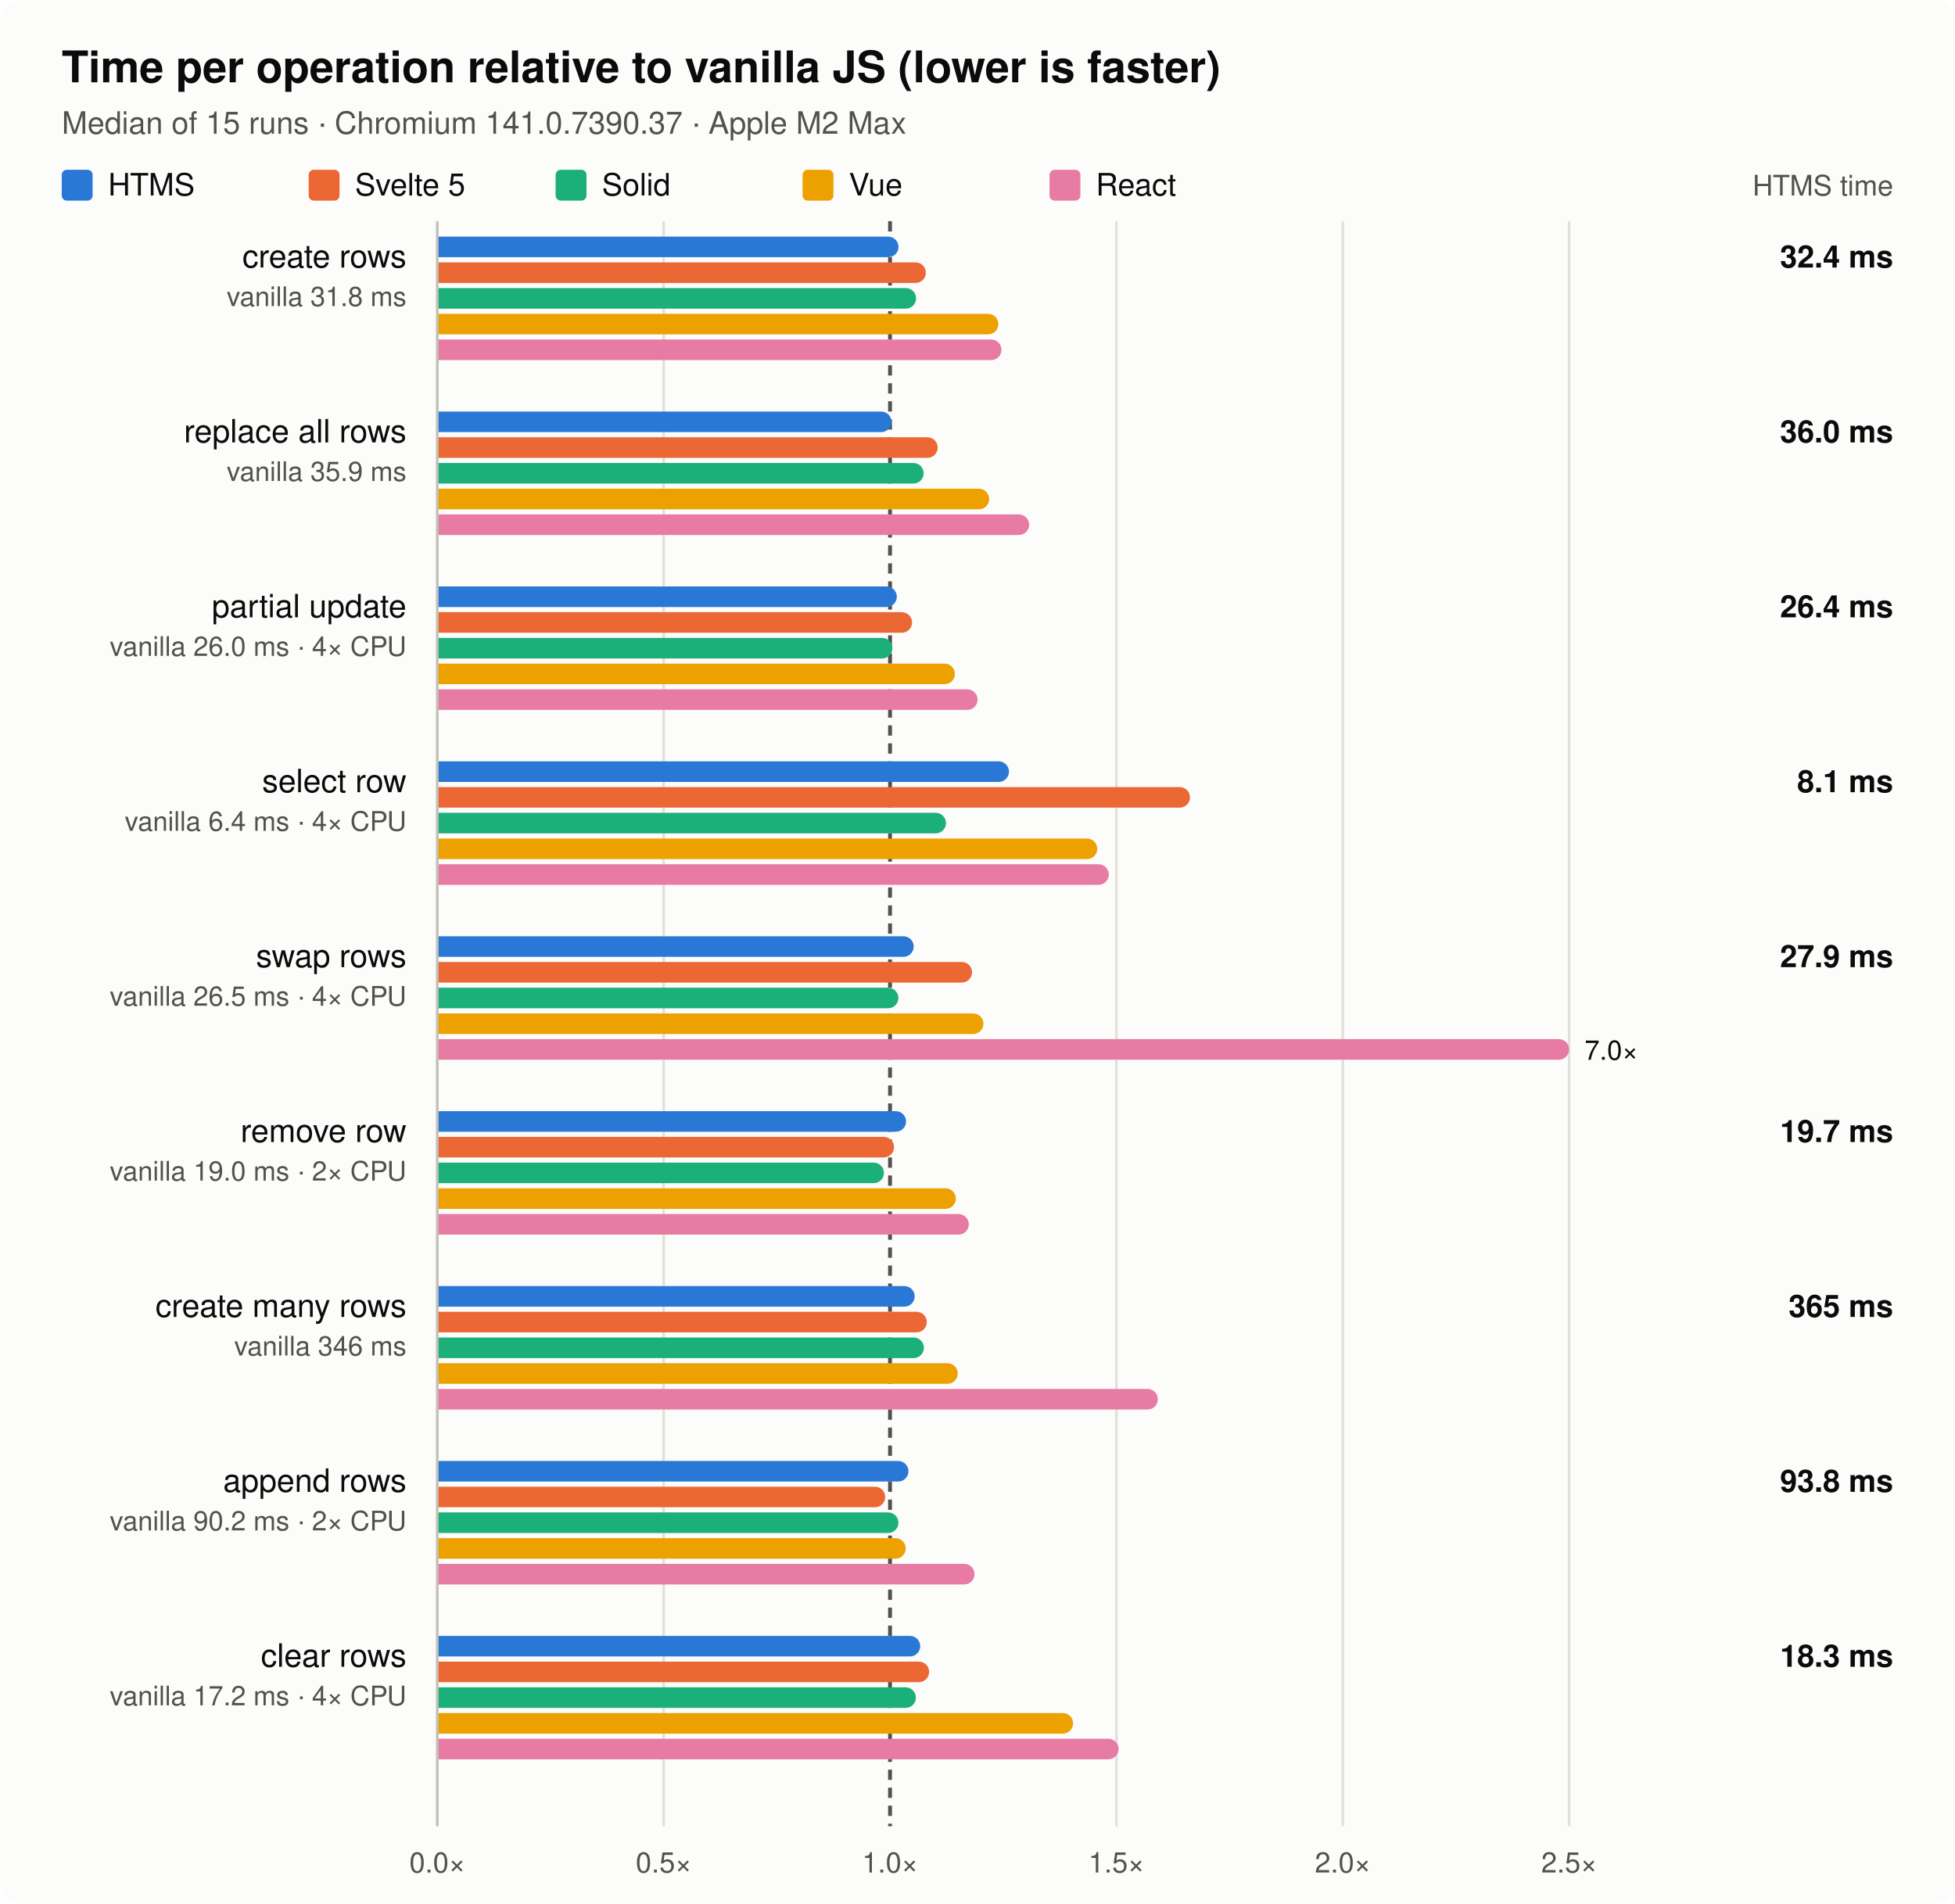
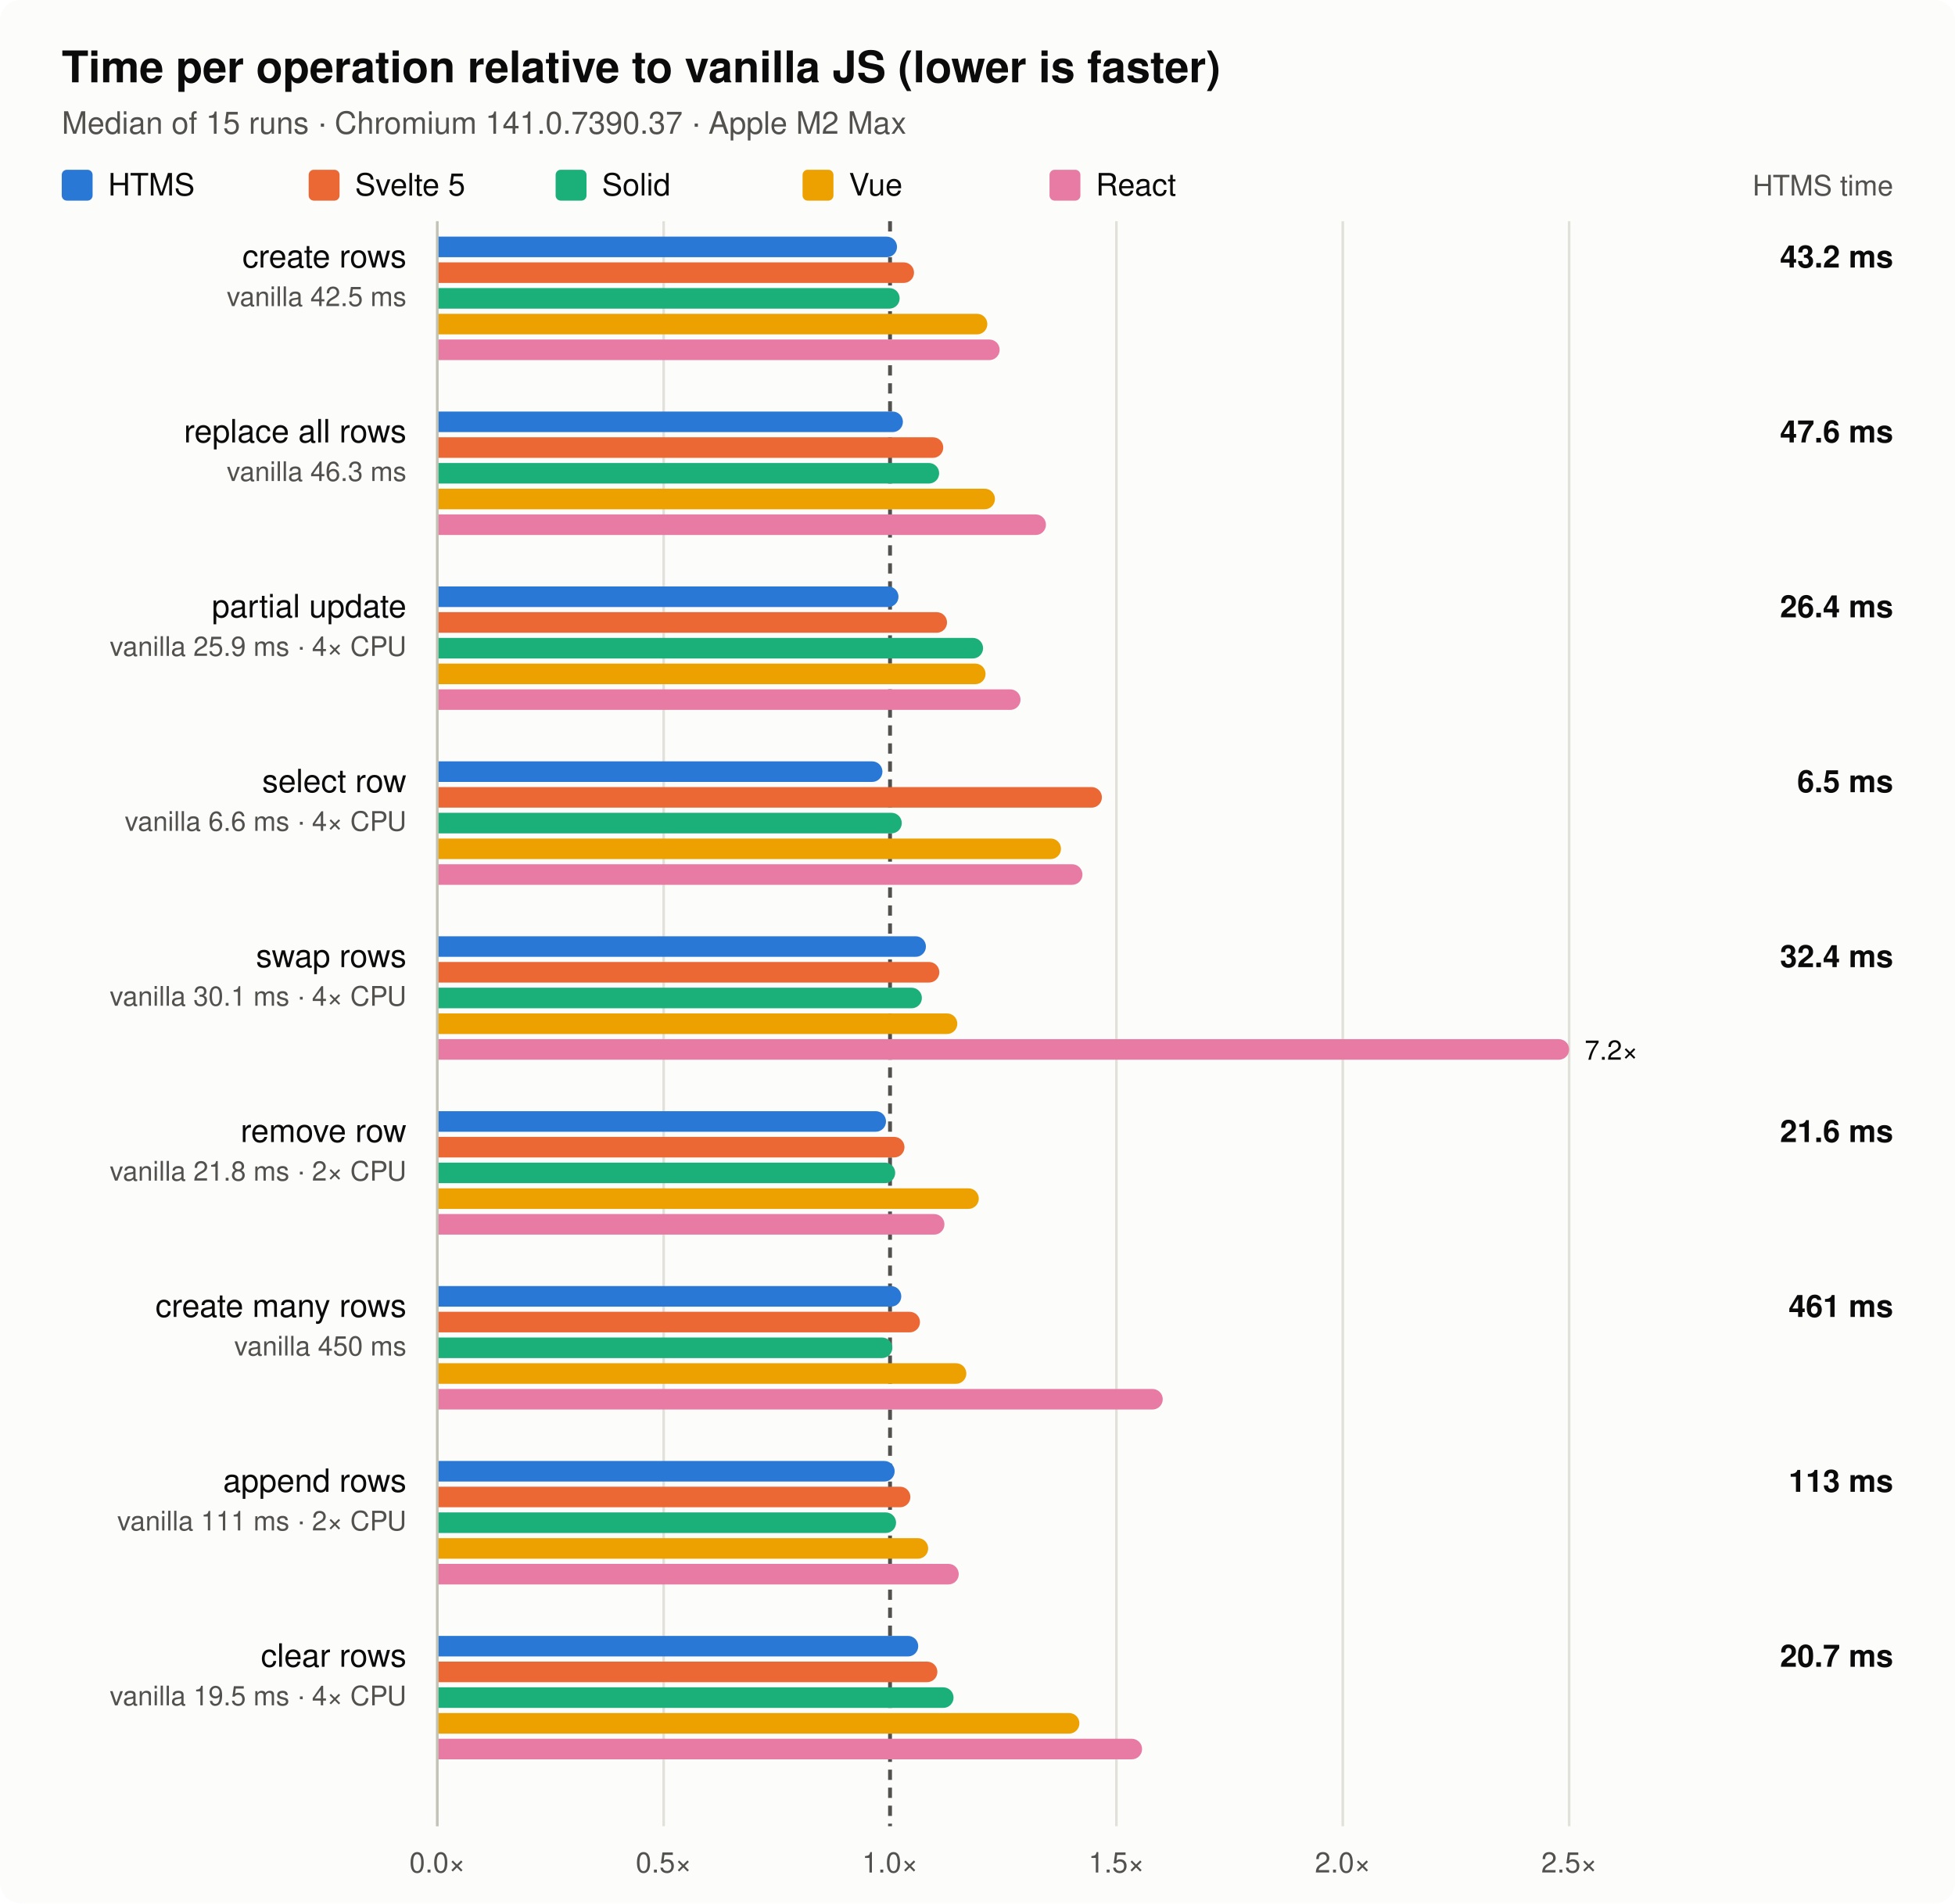
<svg xmlns="http://www.w3.org/2000/svg" viewBox="0 0 760 740" width="760" height="740" role="img" aria-labelledby="speed-title speed-desc">
  <style>
    .surface { fill: #fcfcfb; }
    .ink { fill: #0b0b0b; }
    .secondary { fill: #52514e; }
    .grid { stroke: #e1e0d9; stroke-width: 1; }
    .axis { stroke: #c3c2b7; stroke-width: 1; }
    .reference { stroke: #52514e; stroke-width: 1.5; stroke-dasharray: 4 3; }
    .s1 { fill: #2a78d6; } .s2 { fill: #eb6834; } .s3 { fill: #1baf7a; }
    .s4 { fill: #eda100; } .s5 { fill: #e87ba4; } .s6 { fill: #008300; }
    text { font-family: system-ui, -apple-system, 'Segoe UI', Helvetica, Arial, sans-serif; font-variant-numeric: tabular-nums; }
    @media (prefers-color-scheme: dark) {
      .surface { fill: #1a1a19; }
      .ink { fill: #f0efec; }
      .secondary { fill: #c3c2b7; }
      .grid { stroke: #2c2c2a; }
      .axis { stroke: #383835; }
      .reference { stroke: #c3c2b7; }
      .s1 { fill: #3987e5; } .s2 { fill: #d95926; } .s3 { fill: #199e70; }
      .s4 { fill: #c98500; } .s5 { fill: #d55181; } .s6 { fill: #008300; }
    }
  </style>
  <rect class="surface" width="760" height="740" rx="8" />
  <text class="ink" x="24" y="32" font-size="17" font-weight="600">Time per operation relative to vanilla JS (lower is faster)</text>
  <text class="secondary" x="24" y="52" font-size="12">Median of 15 runs · Chromium 141.0.7390.37 · Apple M2 Max</text>
  <rect class="s1" x="24" y="66" width="12" height="12" rx="2" />
  <text class="ink" x="42" y="76" font-size="12">HTMS</text>
  <rect class="s2" x="120" y="66" width="12" height="12" rx="2" />
  <text class="ink" x="138" y="76" font-size="12">Svelte 5</text>
  <rect class="s3" x="216" y="66" width="12" height="12" rx="2" />
  <text class="ink" x="234" y="76" font-size="12">Solid</text>
  <rect class="s4" x="312" y="66" width="12" height="12" rx="2" />
  <text class="ink" x="330" y="76" font-size="12">Vue</text>
  <rect class="s5" x="408" y="66" width="12" height="12" rx="2" />
  <text class="ink" x="426" y="76" font-size="12">React</text>
  <text class="secondary" x="736" y="76" font-size="11" text-anchor="end">HTMS time</text>
  <line class="grid" x1="170" x2="170" y1="86" y2="710" />
  <text class="secondary" x="170" y="728" font-size="11" text-anchor="middle">0.0×</text>
  <line class="grid" x1="258" x2="258" y1="86" y2="710" />
  <text class="secondary" x="258" y="728" font-size="11" text-anchor="middle">0.5×</text>
  <line class="reference" x1="346" x2="346" y1="86" y2="710" />
  <text class="secondary" x="346" y="728" font-size="11" text-anchor="middle">1.0×</text>
  <line class="grid" x1="434" x2="434" y1="86" y2="710" />
  <text class="secondary" x="434" y="728" font-size="11" text-anchor="middle">1.5×</text>
  <line class="grid" x1="522" x2="522" y1="86" y2="710" />
  <text class="secondary" x="522" y="728" font-size="11" text-anchor="middle">2.0×</text>
  <line class="grid" x1="610" x2="610" y1="86" y2="710" />
  <text class="secondary" x="610" y="728" font-size="11" text-anchor="middle">2.5×</text>
  <text class="ink" x="158" y="104" font-size="12.5" text-anchor="end">create rows</text>
-   <text class="secondary" x="158" y="119" font-size="10.5" text-anchor="end">vanilla 31.8 ms</text>
-   <text class="ink" x="736" y="104" font-size="12" font-weight="600" text-anchor="end">32.4 ms</text>
-   <path class="s1" d="M170,92 h175.294 a4,4 0 0 1 4,4 v0 a4,4 0 0 1 -4,4 h-175.294 z" />
-   <path class="s2" d="M170,102 h185.922 a4,4 0 0 1 4,4 v0 a4,4 0 0 1 -4,4 h-185.922 z" />
-   <path class="s3" d="M170,112 h182.125 a4,4 0 0 1 4,4 v0 a4,4 0 0 1 -4,4 h-182.125 z" />
-   <path class="s4" d="M170,122 h214.121 a4,4 0 0 1 4,4 v0 a4,4 0 0 1 -4,4 h-214.121 z" />
-   <path class="s5" d="M170,132 h215.331 a4,4 0 0 1 4,4 v0 a4,4 0 0 1 -4,4 h-215.331 z" />
+   <text class="secondary" x="158" y="119" font-size="10.5" text-anchor="end">vanilla 42.5 ms</text>
+   <text class="ink" x="736" y="104" font-size="12" font-weight="600" text-anchor="end">43.2 ms</text>
+   <path class="s1" d="M170,92 h174.719 a4,4 0 0 1 4,4 v0 a4,4 0 0 1 -4,4 h-174.719 z" />
+   <path class="s2" d="M170,102 h181.326 a4,4 0 0 1 4,4 v0 a4,4 0 0 1 -4,4 h-181.326 z" />
+   <path class="s3" d="M170,112 h175.734 a4,4 0 0 1 4,4 v0 a4,4 0 0 1 -4,4 h-175.734 z" />
+   <path class="s4" d="M170,122 h209.824 a4,4 0 0 1 4,4 v0 a4,4 0 0 1 -4,4 h-209.824 z" />
+   <path class="s5" d="M170,132 h214.613 a4,4 0 0 1 4,4 v0 a4,4 0 0 1 -4,4 h-214.613 z" />
  <text class="ink" x="158" y="172" font-size="12.5" text-anchor="end">replace all rows</text>
-   <text class="secondary" x="158" y="187" font-size="10.5" text-anchor="end">vanilla 35.9 ms</text>
-   <text class="ink" x="736" y="172" font-size="12" font-weight="600" text-anchor="end">36.0 ms</text>
-   <path class="s1" d="M170,160 h172.565 a4,4 0 0 1 4,4 v0 a4,4 0 0 1 -4,4 h-172.565 z" />
-   <path class="s2" d="M170,170 h190.518 a4,4 0 0 1 4,4 v0 a4,4 0 0 1 -4,4 h-190.518 z" />
-   <path class="s3" d="M170,180 h185.068 a4,4 0 0 1 4,4 v0 a4,4 0 0 1 -4,4 h-185.068 z" />
-   <path class="s4" d="M170,190 h210.547 a4,4 0 0 1 4,4 v0 a4,4 0 0 1 -4,4 h-210.547 z" />
-   <path class="s5" d="M170,200 h226.08 a4,4 0 0 1 4,4 v0 a4,4 0 0 1 -4,4 h-226.08 z" />
+   <text class="secondary" x="158" y="187" font-size="10.5" text-anchor="end">vanilla 46.3 ms</text>
+   <text class="ink" x="736" y="172" font-size="12" font-weight="600" text-anchor="end">47.6 ms</text>
+   <path class="s1" d="M170,160 h177.006 a4,4 0 0 1 4,4 v0 a4,4 0 0 1 -4,4 h-177.006 z" />
+   <path class="s2" d="M170,170 h192.692 a4,4 0 0 1 4,4 v0 a4,4 0 0 1 -4,4 h-192.692 z" />
+   <path class="s3" d="M170,180 h191.092 a4,4 0 0 1 4,4 v0 a4,4 0 0 1 -4,4 h-191.092 z" />
+   <path class="s4" d="M170,190 h212.787 a4,4 0 0 1 4,4 v0 a4,4 0 0 1 -4,4 h-212.787 z" />
+   <path class="s5" d="M170,200 h232.613 a4,4 0 0 1 4,4 v0 a4,4 0 0 1 -4,4 h-232.613 z" />
  <text class="ink" x="158" y="240" font-size="12.5" text-anchor="end">partial update</text>
-   <text class="secondary" x="158" y="255" font-size="10.5" text-anchor="end">vanilla 26.0 ms · 4× CPU</text>
+   <text class="secondary" x="158" y="255" font-size="10.5" text-anchor="end">vanilla 25.9 ms · 4× CPU</text>
  <text class="ink" x="736" y="240" font-size="12" font-weight="600" text-anchor="end">26.4 ms</text>
-   <path class="s1" d="M170,228 h174.636 a4,4 0 0 1 4,4 v0 a4,4 0 0 1 -4,4 h-174.636 z" />
-   <path class="s2" d="M170,238 h180.567 a4,4 0 0 1 4,4 v0 a4,4 0 0 1 -4,4 h-180.567 z" />
-   <path class="s3" d="M170,248 h172.928 a4,4 0 0 1 4,4 v0 a4,4 0 0 1 -4,4 h-172.928 z" />
-   <path class="s4" d="M170,258 h197.218 a4,4 0 0 1 4,4 v0 a4,4 0 0 1 -4,4 h-197.218 z" />
-   <path class="s5" d="M170,268 h206.036 a4,4 0 0 1 4,4 v0 a4,4 0 0 1 -4,4 h-206.036 z" />
+   <path class="s1" d="M170,228 h175.286 a4,4 0 0 1 4,4 v0 a4,4 0 0 1 -4,4 h-175.286 z" />
+   <path class="s2" d="M170,238 h194.16 a4,4 0 0 1 4,4 v0 a4,4 0 0 1 -4,4 h-194.16 z" />
+   <path class="s3" d="M170,248 h208.167 a4,4 0 0 1 4,4 v0 a4,4 0 0 1 -4,4 h-208.167 z" />
+   <path class="s4" d="M170,258 h209.138 a4,4 0 0 1 4,4 v0 a4,4 0 0 1 -4,4 h-209.138 z" />
+   <path class="s5" d="M170,268 h222.73 a4,4 0 0 1 4,4 v0 a4,4 0 0 1 -4,4 h-222.73 z" />
  <text class="ink" x="158" y="308" font-size="12.5" text-anchor="end">select row</text>
-   <text class="secondary" x="158" y="323" font-size="10.5" text-anchor="end">vanilla 6.4 ms · 4× CPU</text>
-   <text class="ink" x="736" y="308" font-size="12" font-weight="600" text-anchor="end">8.1 ms</text>
-   <path class="s1" d="M170,296 h218.238 a4,4 0 0 1 4,4 v0 a4,4 0 0 1 -4,4 h-218.238 z" />
-   <path class="s2" d="M170,306 h288.61 a4,4 0 0 1 4,4 v0 a4,4 0 0 1 -4,4 h-288.61 z" />
-   <path class="s3" d="M170,316 h193.746 a4,4 0 0 1 4,4 v0 a4,4 0 0 1 -4,4 h-193.746 z" />
-   <path class="s4" d="M170,326 h252.559 a4,4 0 0 1 4,4 v0 a4,4 0 0 1 -4,4 h-252.559 z" />
-   <path class="s5" d="M170,336 h257.062 a4,4 0 0 1 4,4 v0 a4,4 0 0 1 -4,4 h-257.062 z" />
+   <text class="secondary" x="158" y="323" font-size="10.5" text-anchor="end">vanilla 6.6 ms · 4× CPU</text>
+   <text class="ink" x="736" y="308" font-size="12" font-weight="600" text-anchor="end">6.5 ms</text>
+   <path class="s1" d="M170,296 h169.049 a4,4 0 0 1 4,4 v0 a4,4 0 0 1 -4,4 h-169.049 z" />
+   <path class="s2" d="M170,306 h254.366 a4,4 0 0 1 4,4 v0 a4,4 0 0 1 -4,4 h-254.366 z" />
+   <path class="s3" d="M170,316 h176.561 a4,4 0 0 1 4,4 v0 a4,4 0 0 1 -4,4 h-176.561 z" />
+   <path class="s4" d="M170,326 h238.456 a4,4 0 0 1 4,4 v0 a4,4 0 0 1 -4,4 h-238.456 z" />
+   <path class="s5" d="M170,336 h246.8 a4,4 0 0 1 4,4 v0 a4,4 0 0 1 -4,4 h-246.8 z" />
  <text class="ink" x="158" y="376" font-size="12.5" text-anchor="end">swap rows</text>
-   <text class="secondary" x="158" y="391" font-size="10.5" text-anchor="end">vanilla 26.5 ms · 4× CPU</text>
-   <text class="ink" x="736" y="376" font-size="12" font-weight="600" text-anchor="end">27.9 ms</text>
-   <path class="s1" d="M170,364 h181.204 a4,4 0 0 1 4,4 v0 a4,4 0 0 1 -4,4 h-181.204 z" />
-   <path class="s2" d="M170,374 h203.888 a4,4 0 0 1 4,4 v0 a4,4 0 0 1 -4,4 h-203.888 z" />
-   <path class="s3" d="M170,384 h175.247 a4,4 0 0 1 4,4 v0 a4,4 0 0 1 -4,4 h-175.247 z" />
-   <path class="s4" d="M170,394 h208.31 a4,4 0 0 1 4,4 v0 a4,4 0 0 1 -4,4 h-208.31 z" />
+   <text class="secondary" x="158" y="391" font-size="10.5" text-anchor="end">vanilla 30.1 ms · 4× CPU</text>
+   <text class="ink" x="736" y="376" font-size="12" font-weight="600" text-anchor="end">32.4 ms</text>
+   <path class="s1" d="M170,364 h185.951 a4,4 0 0 1 4,4 v0 a4,4 0 0 1 -4,4 h-185.951 z" />
+   <path class="s2" d="M170,374 h191.167 a4,4 0 0 1 4,4 v0 a4,4 0 0 1 -4,4 h-191.167 z" />
+   <path class="s3" d="M170,384 h184.382 a4,4 0 0 1 4,4 v0 a4,4 0 0 1 -4,4 h-184.382 z" />
+   <path class="s4" d="M170,394 h198.151 a4,4 0 0 1 4,4 v0 a4,4 0 0 1 -4,4 h-198.151 z" />
  <path class="s5" d="M170,404 h436 a4,4 0 0 1 4,4 v0 a4,4 0 0 1 -4,4 h-436 z" />
-   <text class="ink" x="616" y="412" font-size="10.5">7.0×</text>
+   <text class="ink" x="616" y="412" font-size="10.5">7.2×</text>
  <text class="ink" x="158" y="444" font-size="12.5" text-anchor="end">remove row</text>
-   <text class="secondary" x="158" y="459" font-size="10.5" text-anchor="end">vanilla 19.0 ms · 2× CPU</text>
-   <text class="ink" x="736" y="444" font-size="12" font-weight="600" text-anchor="end">19.7 ms</text>
-   <path class="s1" d="M170,432 h178.231 a4,4 0 0 1 4,4 v0 a4,4 0 0 1 -4,4 h-178.231 z" />
-   <path class="s2" d="M170,442 h173.565 a4,4 0 0 1 4,4 v0 a4,4 0 0 1 -4,4 h-173.565 z" />
-   <path class="s3" d="M170,452 h169.63 a4,4 0 0 1 4,4 v0 a4,4 0 0 1 -4,4 h-169.63 z" />
-   <path class="s4" d="M170,462 h197.593 a4,4 0 0 1 4,4 v0 a4,4 0 0 1 -4,4 h-197.593 z" />
-   <path class="s5" d="M170,472 h202.63 a4,4 0 0 1 4,4 v0 a4,4 0 0 1 -4,4 h-202.63 z" />
+   <text class="secondary" x="158" y="459" font-size="10.5" text-anchor="end">vanilla 21.8 ms · 2× CPU</text>
+   <text class="ink" x="736" y="444" font-size="12" font-weight="600" text-anchor="end">21.6 ms</text>
+   <path class="s1" d="M170,432 h170.436 a4,4 0 0 1 4,4 v0 a4,4 0 0 1 -4,4 h-170.436 z" />
+   <path class="s2" d="M170,442 h177.618 a4,4 0 0 1 4,4 v0 a4,4 0 0 1 -4,4 h-177.618 z" />
+   <path class="s3" d="M170,452 h174.007 a4,4 0 0 1 4,4 v0 a4,4 0 0 1 -4,4 h-174.007 z" />
+   <path class="s4" d="M170,462 h206.499 a4,4 0 0 1 4,4 v0 a4,4 0 0 1 -4,4 h-206.499 z" />
+   <path class="s5" d="M170,472 h193.151 a4,4 0 0 1 4,4 v0 a4,4 0 0 1 -4,4 h-193.151 z" />
  <text class="ink" x="158" y="512" font-size="12.5" text-anchor="end">create many rows</text>
-   <text class="secondary" x="158" y="527" font-size="10.5" text-anchor="end">vanilla 346 ms</text>
-   <text class="ink" x="736" y="512" font-size="12" font-weight="600" text-anchor="end">365 ms</text>
-   <path class="s1" d="M170,500 h181.586 a4,4 0 0 1 4,4 v0 a4,4 0 0 1 -4,4 h-181.586 z" />
-   <path class="s2" d="M170,510 h186.294 a4,4 0 0 1 4,4 v0 a4,4 0 0 1 -4,4 h-186.294 z" />
-   <path class="s3" d="M170,520 h185.159 a4,4 0 0 1 4,4 v0 a4,4 0 0 1 -4,4 h-185.159 z" />
-   <path class="s4" d="M170,530 h198.328 a4,4 0 0 1 4,4 v0 a4,4 0 0 1 -4,4 h-198.328 z" />
-   <path class="s5" d="M170,540 h276.104 a4,4 0 0 1 4,4 v0 a4,4 0 0 1 -4,4 h-276.104 z" />
+   <text class="secondary" x="158" y="527" font-size="10.5" text-anchor="end">vanilla 450 ms</text>
+   <text class="ink" x="736" y="512" font-size="12" font-weight="600" text-anchor="end">461 ms</text>
+   <path class="s1" d="M170,500 h176.375 a4,4 0 0 1 4,4 v0 a4,4 0 0 1 -4,4 h-176.375 z" />
+   <path class="s2" d="M170,510 h183.645 a4,4 0 0 1 4,4 v0 a4,4 0 0 1 -4,4 h-183.645 z" />
+   <path class="s3" d="M170,520 h172.906 a4,4 0 0 1 4,4 v0 a4,4 0 0 1 -4,4 h-172.906 z" />
+   <path class="s4" d="M170,530 h201.659 a4,4 0 0 1 4,4 v0 a4,4 0 0 1 -4,4 h-201.659 z" />
+   <path class="s5" d="M170,540 h278.018 a4,4 0 0 1 4,4 v0 a4,4 0 0 1 -4,4 h-278.018 z" />
  <text class="ink" x="158" y="580" font-size="12.5" text-anchor="end">append rows</text>
-   <text class="secondary" x="158" y="595" font-size="10.5" text-anchor="end">vanilla 90.2 ms · 2× CPU</text>
-   <text class="ink" x="736" y="580" font-size="12" font-weight="600" text-anchor="end">93.8 ms</text>
-   <path class="s1" d="M170,568 h179.159 a4,4 0 0 1 4,4 v0 a4,4 0 0 1 -4,4 h-179.159 z" />
-   <path class="s2" d="M170,578 h170.122 a4,4 0 0 1 4,4 v0 a4,4 0 0 1 -4,4 h-170.122 z" />
-   <path class="s3" d="M170,588 h175.264 a4,4 0 0 1 4,4 v0 a4,4 0 0 1 -4,4 h-175.264 z" />
-   <path class="s4" d="M170,598 h178.099 a4,4 0 0 1 4,4 v0 a4,4 0 0 1 -4,4 h-178.099 z" />
-   <path class="s5" d="M170,608 h204.853 a4,4 0 0 1 4,4 v0 a4,4 0 0 1 -4,4 h-204.853 z" />
+   <text class="secondary" x="158" y="595" font-size="10.5" text-anchor="end">vanilla 111 ms · 2× CPU</text>
+   <text class="ink" x="736" y="580" font-size="12" font-weight="600" text-anchor="end">113 ms</text>
+   <path class="s1" d="M170,568 h173.798 a4,4 0 0 1 4,4 v0 a4,4 0 0 1 -4,4 h-173.798 z" />
+   <path class="s2" d="M170,578 h179.911 a4,4 0 0 1 4,4 v0 a4,4 0 0 1 -4,4 h-179.911 z" />
+   <path class="s3" d="M170,588 h174.344 a4,4 0 0 1 4,4 v0 a4,4 0 0 1 -4,4 h-174.344 z" />
+   <path class="s4" d="M170,598 h186.833 a4,4 0 0 1 4,4 v0 a4,4 0 0 1 -4,4 h-186.833 z" />
+   <path class="s5" d="M170,608 h198.712 a4,4 0 0 1 4,4 v0 a4,4 0 0 1 -4,4 h-198.712 z" />
  <text class="ink" x="158" y="648" font-size="12.5" text-anchor="end">clear rows</text>
-   <text class="secondary" x="158" y="663" font-size="10.5" text-anchor="end">vanilla 17.2 ms · 4× CPU</text>
-   <text class="ink" x="736" y="648" font-size="12" font-weight="600" text-anchor="end">18.3 ms</text>
-   <path class="s1" d="M170,636 h183.733 a4,4 0 0 1 4,4 v0 a4,4 0 0 1 -4,4 h-183.733 z" />
-   <path class="s2" d="M170,646 h187.21 a4,4 0 0 1 4,4 v0 a4,4 0 0 1 -4,4 h-187.21 z" />
-   <path class="s3" d="M170,656 h182.051 a4,4 0 0 1 4,4 v0 a4,4 0 0 1 -4,4 h-182.051 z" />
-   <path class="s4" d="M170,666 h243.169 a4,4 0 0 1 4,4 v0 a4,4 0 0 1 -4,4 h-243.169 z" />
-   <path class="s5" d="M170,676 h260.862 a4,4 0 0 1 4,4 v0 a4,4 0 0 1 -4,4 h-260.862 z" />
+   <text class="secondary" x="158" y="663" font-size="10.5" text-anchor="end">vanilla 19.5 ms · 4× CPU</text>
+   <text class="ink" x="736" y="648" font-size="12" font-weight="600" text-anchor="end">20.7 ms</text>
+   <path class="s1" d="M170,636 h182.963 a4,4 0 0 1 4,4 v0 a4,4 0 0 1 -4,4 h-182.963 z" />
+   <path class="s2" d="M170,646 h190.408 a4,4 0 0 1 4,4 v0 a4,4 0 0 1 -4,4 h-190.408 z" />
+   <path class="s3" d="M170,656 h196.694 a4,4 0 0 1 4,4 v0 a4,4 0 0 1 -4,4 h-196.694 z" />
+   <path class="s4" d="M170,666 h245.613 a4,4 0 0 1 4,4 v0 a4,4 0 0 1 -4,4 h-245.613 z" />
+   <path class="s5" d="M170,676 h269.982 a4,4 0 0 1 4,4 v0 a4,4 0 0 1 -4,4 h-269.982 z" />
  <line class="axis" x1="170" x2="170" y1="86" y2="710" />
</svg>
